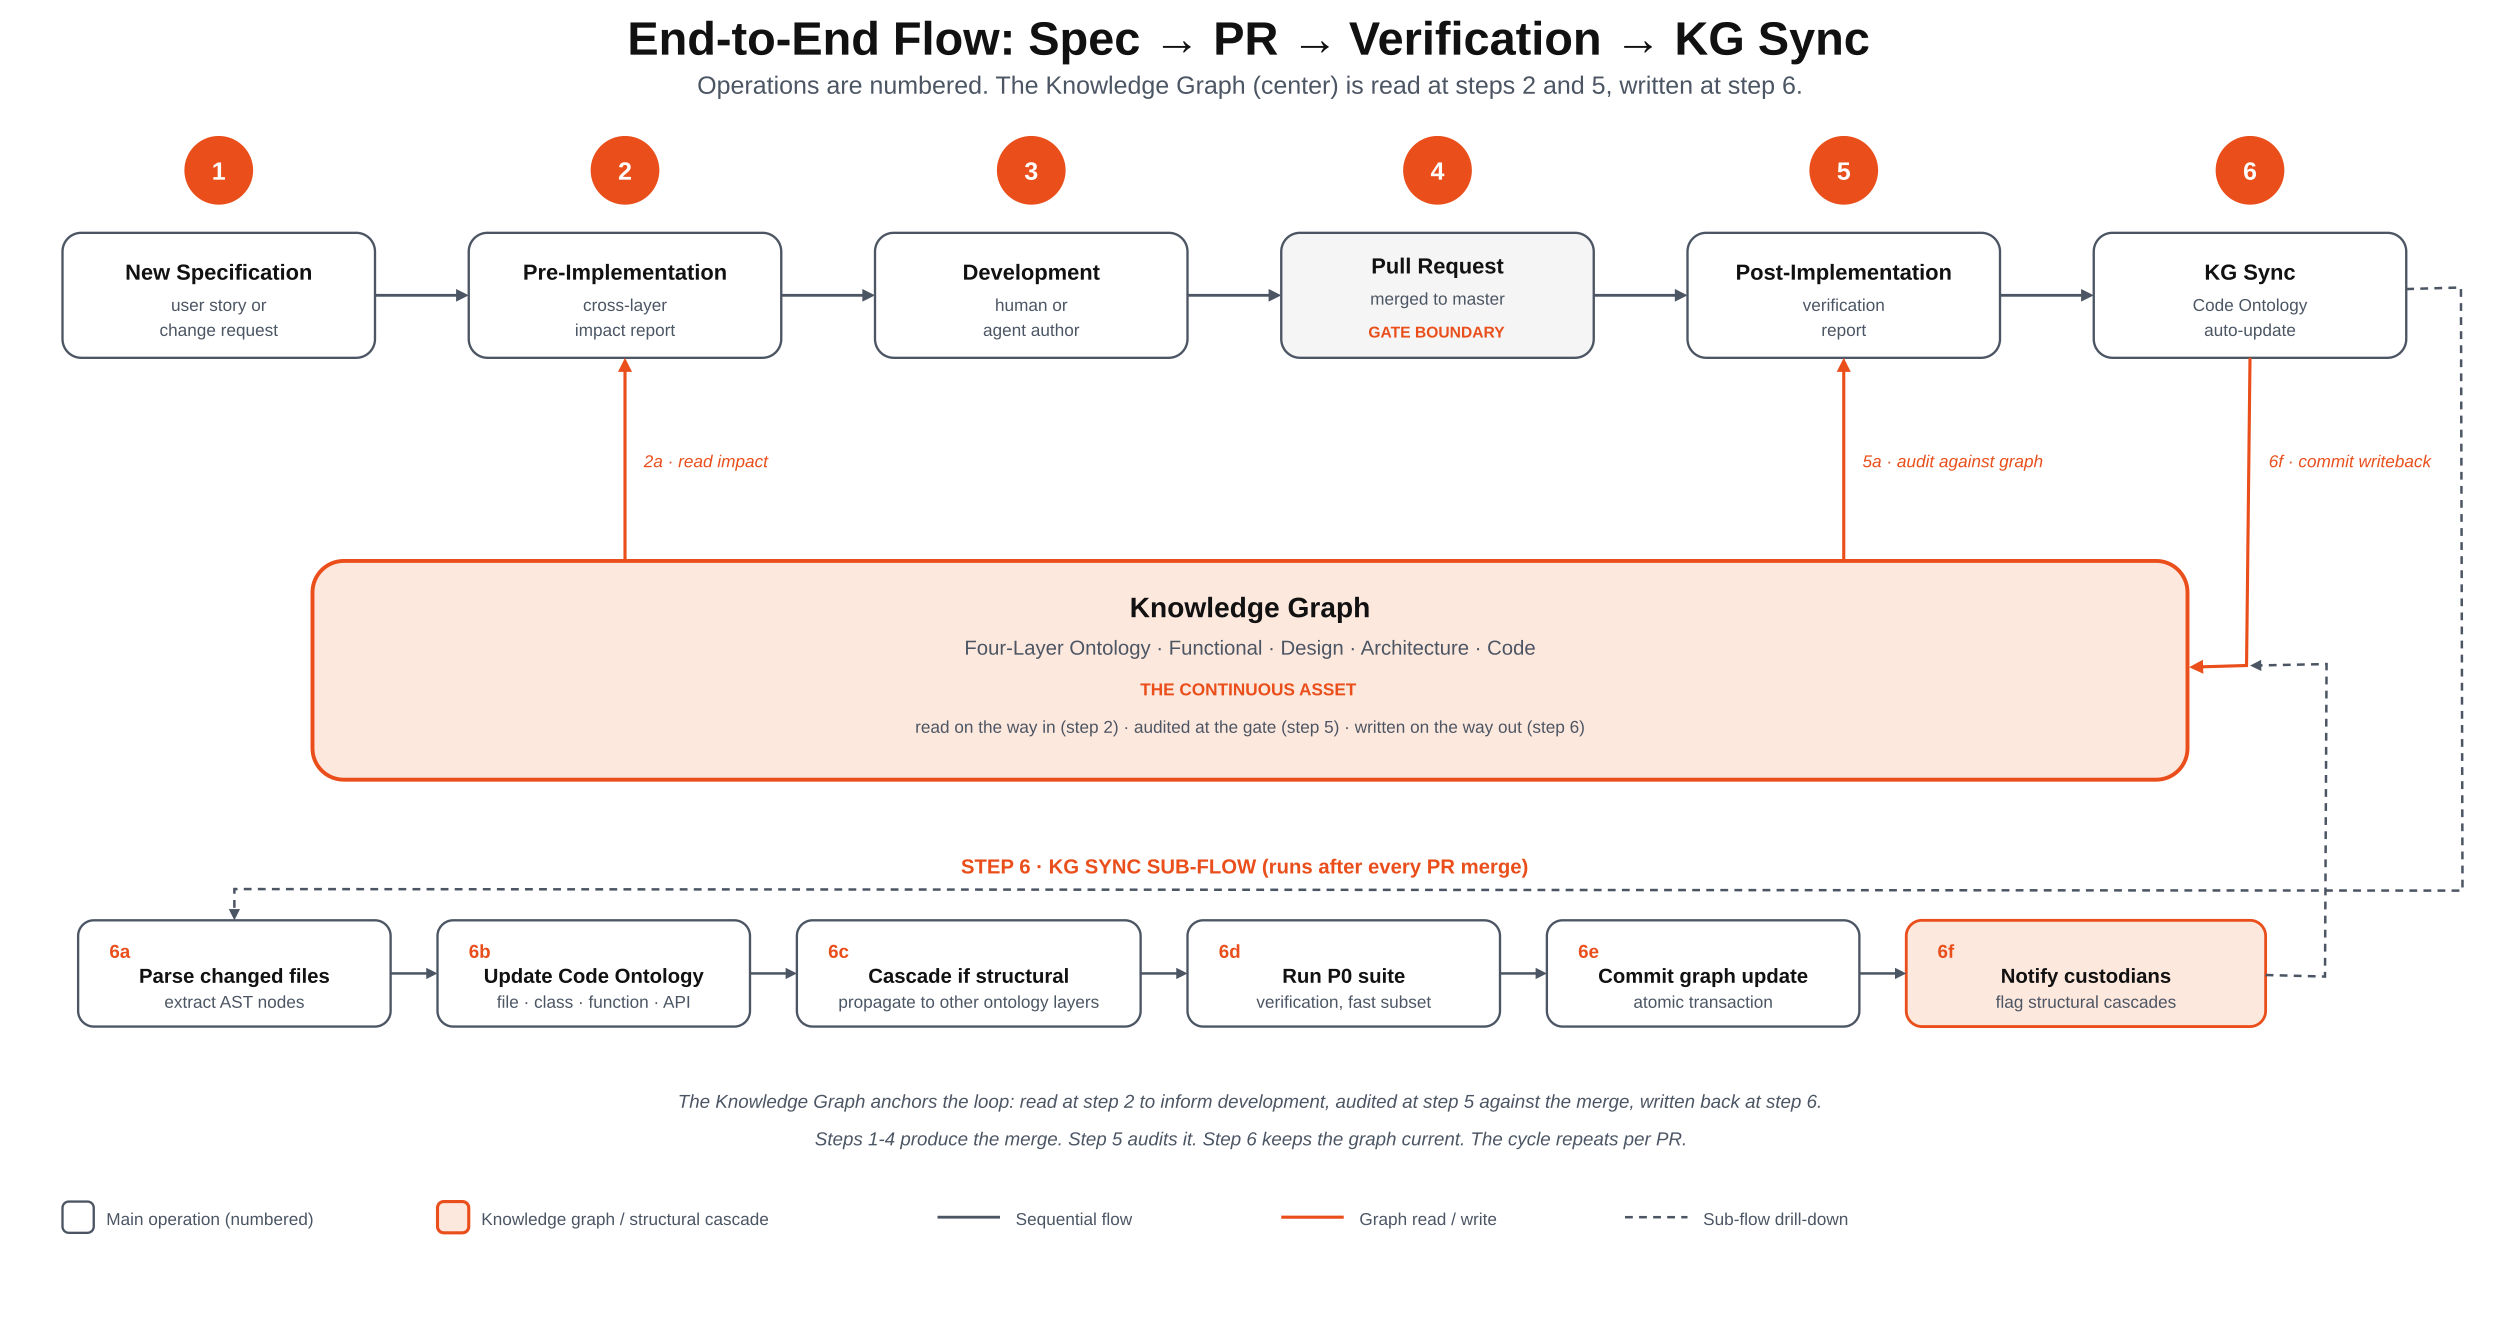
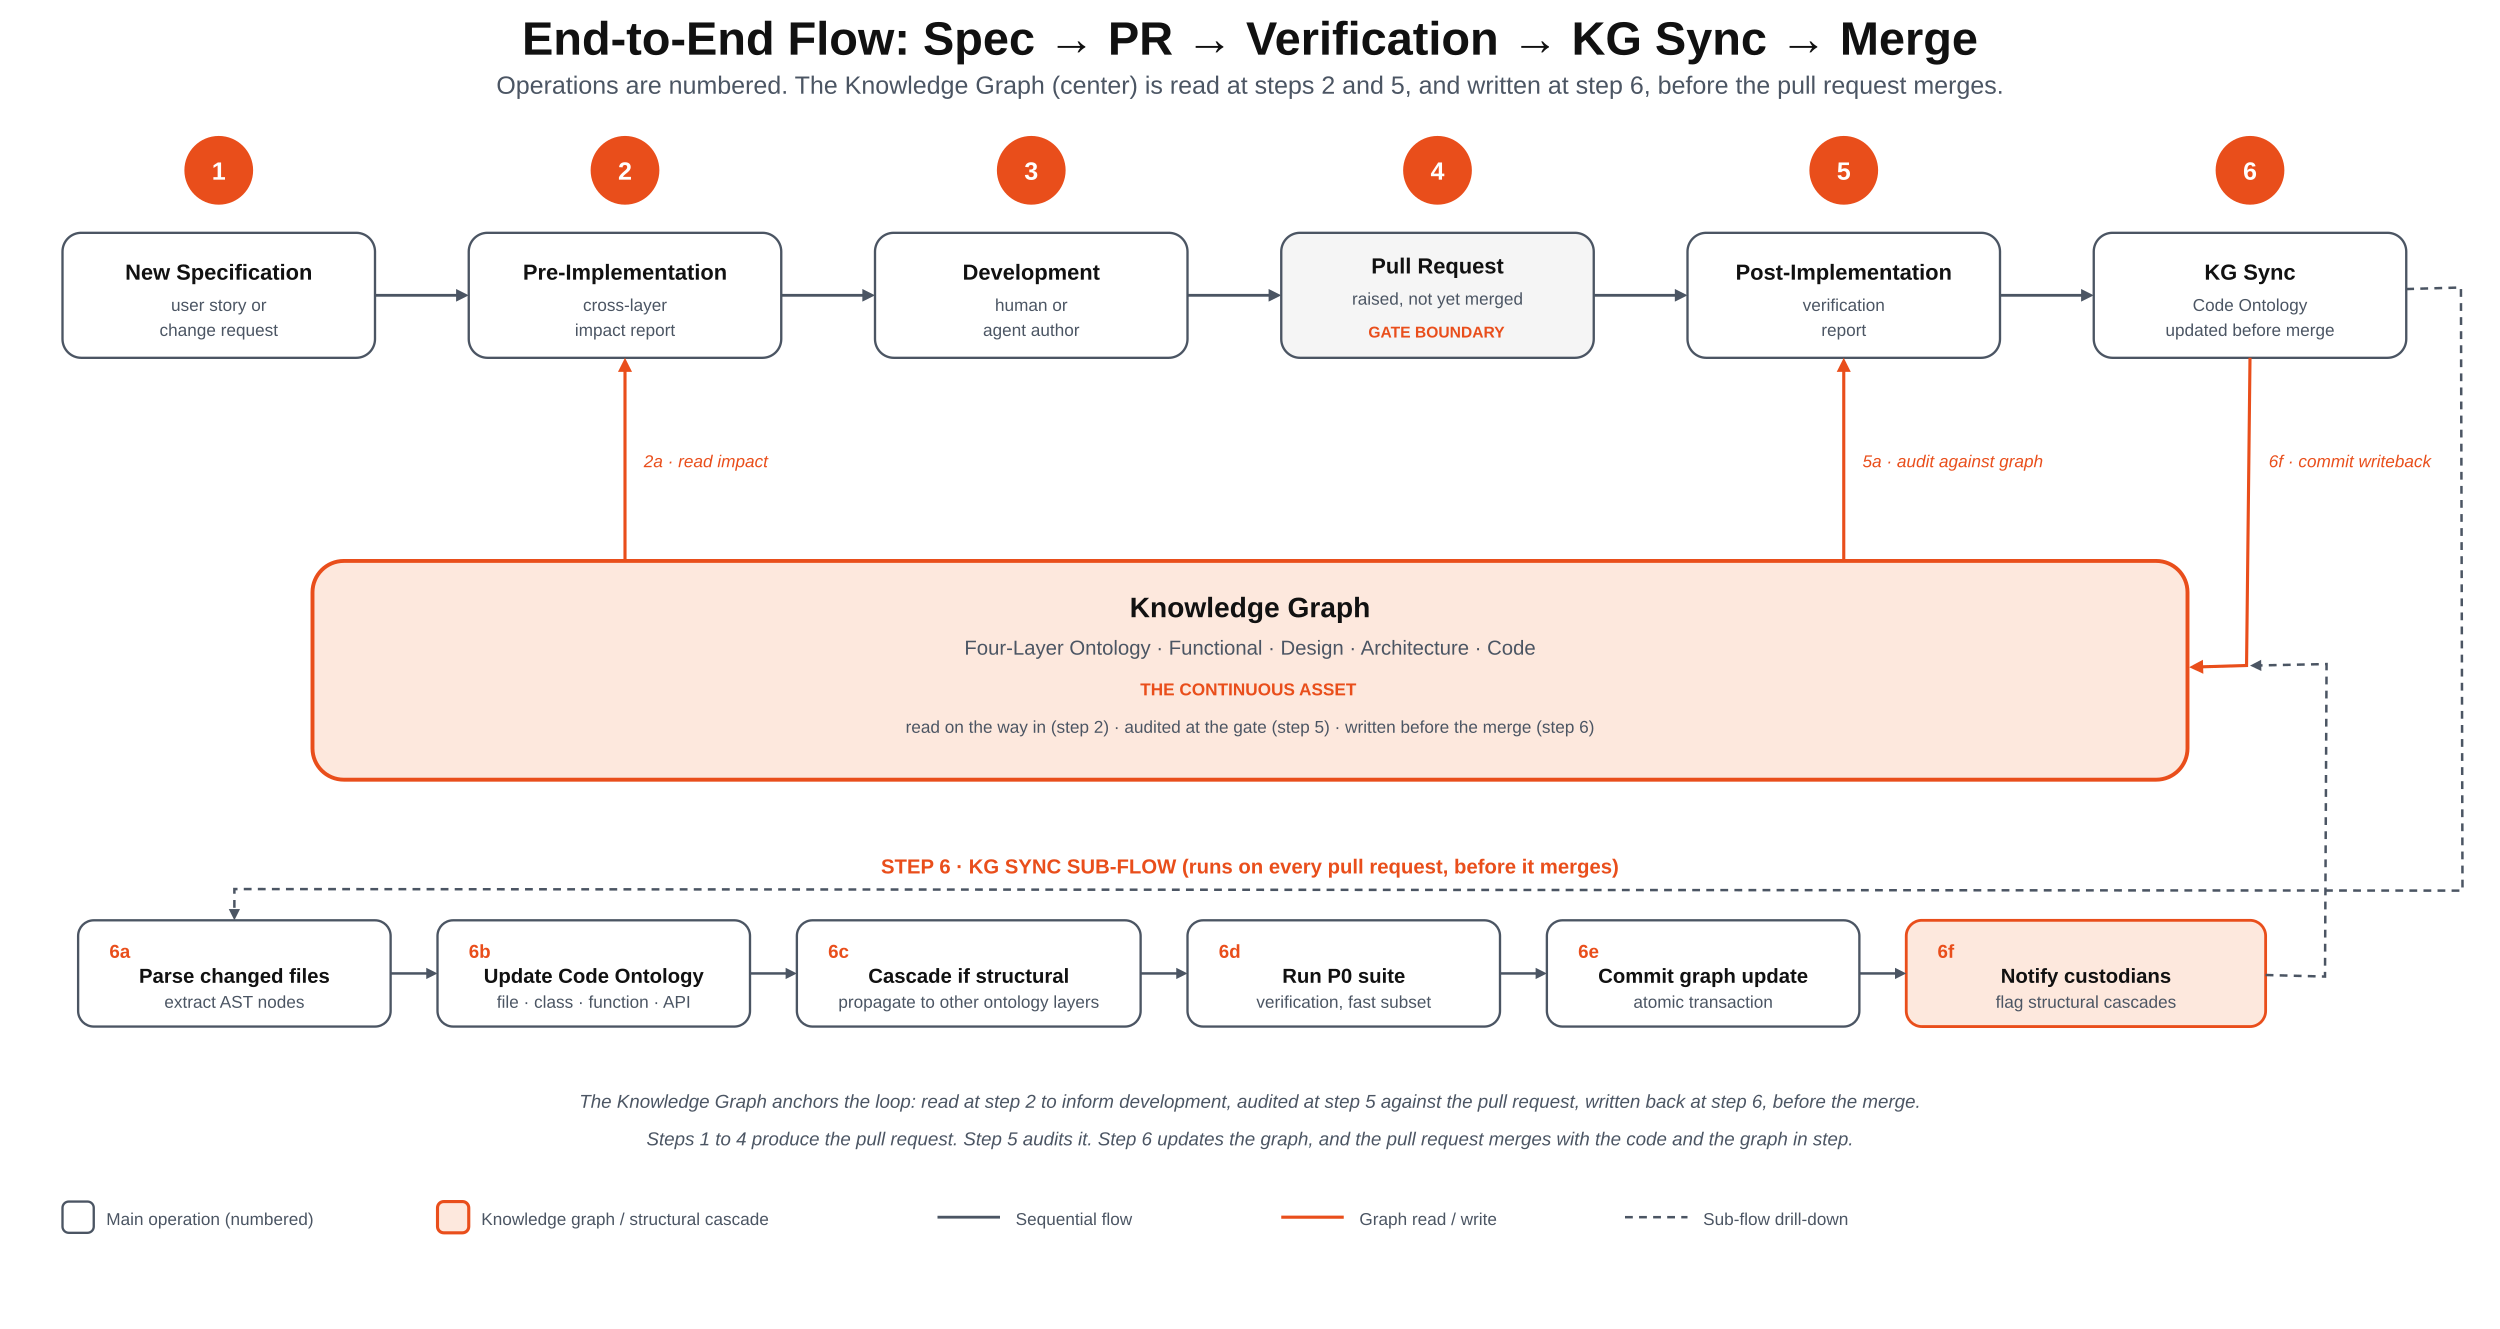
<svg xmlns="http://www.w3.org/2000/svg" width="100%" height="100%" viewBox="0 0 1600 850" version="1.1" xml:space="preserve" style="fill-rule:evenodd;clip-rule:evenodd;" class="se-svg">
  <g transform="matrix(1,0,0,1,629,35)">
    <g transform="matrix(30,0,0,30,235.8252,0)">
        </g>
-     <text x="-227.49px" y="0px" style="font-family:'Arial-BoldMT', 'Arial', sans-serif;font-weight:700;font-size:30px;fill:var(--se-text,#111111);">End-to-End Flow: Spec → PR →</text>
+     <text x="171px" y="0px" style="text-anchor:middle;font-family:'Arial-BoldMT', 'Arial', sans-serif;font-weight:700;font-size:30px;fill:var(--se-text,#111111);">End-to-End Flow: Spec → PR → Veriﬁcation → KG Sync → Merge</text>
  </g>
  <g transform="matrix(1,0,0,1,1030,35)">
    <g transform="matrix(30,0,0,30,-111.665,0)">
        </g>
    <g transform="matrix(30,0,0,30,-101.6748,0)">
        </g>
-     <text x="-166.714px" y="0px" style="font-family:'Arial-BoldMT', 'Arial', sans-serif;font-weight:700;font-size:30px;fill:var(--se-text,#111111);">Veriﬁcation → KG Sync</text>
+     <text x="0px" y="0px" style="text-anchor:middle;font-family:'Arial-BoldMT', 'Arial', sans-serif;font-weight:700;font-size:30px;fill:var(--se-text,#111111);" />
  </g>
  <g transform="matrix(1,0,0,1,800,60)">
-     <text x="-353.828px" y="0px" style="font-family:'ArialMT', 'Arial', sans-serif;font-size:16px;fill:var(--se-text-secondary,#4b5563);">Operations are numbered. The Knowledge Graph (center) is read at steps 2 and 5, written at step 6.</text>
+     <text x="0px" y="0px" style="text-anchor:middle;font-family:'ArialMT', 'Arial', sans-serif;font-size:16px;fill:var(--se-text-secondary,#4b5563);">Operations are numbered. The Knowledge Graph (center) is read at steps 2 and 5, and written at step 6, before the pull request merges.</text>
  </g>
  <g transform="matrix(1,0,0,1,0,-71)">
    <circle cx="140" cy="180" r="22" style="fill:var(--se-accent,#E94E1B);" />
  </g>
  <g transform="matrix(1,0,0,1,140,115)">
    <text x="-4.449px" y="0px" style="font-family:'Arial-BoldMT', 'Arial', sans-serif;font-weight:700;font-size:16px;fill:var(--se-box-fill,#ffffff);">1</text>
  </g>
  <g transform="matrix(1,0,0,1,0,-71)">
    <path d="M240,232L240,288C240,294.623 234.623,300 228,300L52,300C45.377,300 40,294.623 40,288L40,232C40,225.377 45.377,220 52,220L228,220C234.623,220 240,225.377 240,232Z" style="fill:var(--se-box-fill,#ffffff);stroke:var(--se-text-secondary,#4b5563);stroke-width:1.5px;" />
  </g>
  <g transform="matrix(1,0,0,1,140,179)">
    <g transform="matrix(14,0,0,14,10.12402,0)">
        </g>
    <g transform="matrix(14,0,0,14,14.78613,0)">
        </g>
    <text x="-59.903px" y="0px" style="font-family:'Arial-BoldMT', 'Arial', sans-serif;font-weight:700;font-size:14px;fill:var(--se-text,#111111);">New Speciﬁcation</text>
  </g>
  <g transform="matrix(1,0,0,1,140,199)">
    <text x="-30.564px" y="0px" style="font-family:'ArialMT', 'Arial', sans-serif;font-size:11px;fill:var(--se-text-secondary,#4b5563);">user story or</text>
  </g>
  <g transform="matrix(1,0,0,1,140,215)">
    <text x="-37.917px" y="0px" style="font-family:'ArialMT', 'Arial', sans-serif;font-size:11px;fill:var(--se-text-secondary,#4b5563);">change request</text>
  </g>
  <g transform="matrix(1,0,0,1,0,-71)">
    <circle cx="400" cy="180" r="22" style="fill:var(--se-accent,#E94E1B);" />
  </g>
  <g transform="matrix(1,0,0,1,400,115)">
    <text x="-4.449px" y="0px" style="font-family:'Arial-BoldMT', 'Arial', sans-serif;font-weight:700;font-size:16px;fill:var(--se-box-fill,#ffffff);">2</text>
  </g>
  <g transform="matrix(1,0,0,1,0,-71)">
    <path d="M500,232L500,288C500,294.623 494.623,300 488,300L312,300C305.377,300 300,294.623 300,288L300,232C300,225.377 305.377,220 312,220L488,220C494.623,220 500,225.377 500,232Z" style="fill:var(--se-box-fill,#ffffff);stroke:var(--se-text-secondary,#4b5563);stroke-width:1.5px;" />
  </g>
  <g transform="matrix(1,0,0,1,400,179)">
    <text x="-65.345px" y="0px" style="font-family:'Arial-BoldMT', 'Arial', sans-serif;font-weight:700;font-size:14px;fill:var(--se-text,#111111);">Pre-Implementation</text>
  </g>
  <g transform="matrix(1,0,0,1,400,199)">
    <text x="-26.893px" y="0px" style="font-family:'ArialMT', 'Arial', sans-serif;font-size:11px;fill:var(--se-text-secondary,#4b5563);">cross-layer</text>
  </g>
  <g transform="matrix(1,0,0,1,400,215)">
    <text x="-32.095px" y="0px" style="font-family:'ArialMT', 'Arial', sans-serif;font-size:11px;fill:var(--se-text-secondary,#4b5563);">impact report</text>
  </g>
  <g transform="matrix(1,0,0,1,0,-71)">
    <circle cx="660" cy="180" r="22" style="fill:var(--se-accent,#E94E1B);" />
  </g>
  <g transform="matrix(1,0,0,1,660,115)">
    <text x="-4.449px" y="0px" style="font-family:'Arial-BoldMT', 'Arial', sans-serif;font-weight:700;font-size:16px;fill:var(--se-box-fill,#ffffff);">3</text>
  </g>
  <g transform="matrix(1,0,0,1,0,-71)">
    <path d="M760,232L760,288C760,294.623 754.623,300 748,300L572,300C565.377,300 560,294.623 560,288L560,232C560,225.377 565.377,220 572,220L748,220C754.623,220 760,225.377 760,232Z" style="fill:var(--se-box-fill,#ffffff);stroke:var(--se-text-secondary,#4b5563);stroke-width:1.5px;" />
  </g>
  <g transform="matrix(1,0,0,1,660,179)">
    <text x="-43.955px" y="0px" style="font-family:'Arial-BoldMT', 'Arial', sans-serif;font-weight:700;font-size:14px;fill:var(--se-text,#111111);">Development</text>
  </g>
  <g transform="matrix(1,0,0,1,660,199)">
    <text x="-23.235px" y="0px" style="font-family:'ArialMT', 'Arial', sans-serif;font-size:11px;fill:var(--se-text-secondary,#4b5563);">human or</text>
  </g>
  <g transform="matrix(1,0,0,1,660,215)">
    <text x="-30.886px" y="0px" style="font-family:'ArialMT', 'Arial', sans-serif;font-size:11px;fill:var(--se-text-secondary,#4b5563);">agent author</text>
  </g>
  <g transform="matrix(1,0,0,1,0,-71)">
    <circle cx="920" cy="180" r="22" style="fill:var(--se-accent,#E94E1B);" />
  </g>
  <g transform="matrix(1,0,0,1,920,115)">
    <text x="-4.449px" y="0px" style="font-family:'Arial-BoldMT', 'Arial', sans-serif;font-weight:700;font-size:16px;fill:var(--se-box-fill,#ffffff);">4</text>
  </g>
  <g transform="matrix(1,0,0,1,0,-71)">
    <path d="M1020,232L1020,288C1020,294.623 1014.623,300 1008,300L832,300C825.377,300 820,294.623 820,288L820,232C820,225.377 825.377,220 832,220L1008,220C1014.623,220 1020,225.377 1020,232Z" style="fill:var(--se-panel-fill,#f5f5f5);stroke:var(--se-text-secondary,#4b5563);stroke-width:1.5px;" />
  </g>
  <g transform="matrix(1,0,0,1,920,175)">
    <text x="-42.396px" y="0px" style="font-family:'Arial-BoldMT', 'Arial', sans-serif;font-weight:700;font-size:14px;fill:var(--se-text,#111111);">Pull Request</text>
  </g>
  <g transform="matrix(1,0,0,1,920,195)">
-     <text x="-43.1px" y="0px" style="font-family:'ArialMT', 'Arial', sans-serif;font-size:11px;fill:var(--se-text-secondary,#4b5563);">merged to master</text>
+     <text x="0px" y="0px" style="text-anchor:middle;font-family:'ArialMT', 'Arial', sans-serif;font-size:11px;fill:var(--se-text-secondary,#4b5563);">raised, not yet merged</text>
  </g>
  <g transform="matrix(1,0,0,1,919.95,216)">
    <text x="-44.211px" y="0px" style="font-family:'Arial-BoldMT', 'Arial', sans-serif;font-weight:700;font-size:10px;fill:var(--se-accent,#E94E1B);">GATE BOUNDARY</text>
  </g>
  <g transform="matrix(1,0,0,1,0,-71)">
    <circle cx="1180" cy="180" r="22" style="fill:var(--se-accent,#E94E1B);" />
  </g>
  <g transform="matrix(1,0,0,1,1180,115)">
    <text x="-4.449px" y="0px" style="font-family:'Arial-BoldMT', 'Arial', sans-serif;font-weight:700;font-size:16px;fill:var(--se-box-fill,#ffffff);">5</text>
  </g>
  <g transform="matrix(1,0,0,1,0,-71)">
    <path d="M1280,232L1280,288C1280,294.623 1274.623,300 1268,300L1092,300C1085.377,300 1080,294.623 1080,288L1080,232C1080,225.377 1085.377,220 1092,220L1268,220C1274.623,220 1280,225.377 1280,232Z" style="fill:var(--se-box-fill,#ffffff);stroke:var(--se-text-secondary,#4b5563);stroke-width:1.5px;" />
  </g>
  <g transform="matrix(1,0,0,1,1180,179)">
    <text x="-69.228px" y="0px" style="font-family:'Arial-BoldMT', 'Arial', sans-serif;font-weight:700;font-size:14px;fill:var(--se-text,#111111);">Post-Implementation</text>
  </g>
  <g transform="matrix(1,0,0,1,1180,199)">
    <g transform="matrix(11,0,0,11,-8.564209,0)">
        </g>
    <g transform="matrix(11,0,0,11,-5.508057,0)">
        </g>
    <text x="-26.289px" y="0px" style="font-family:'ArialMT', 'Arial', sans-serif;font-size:11px;fill:var(--se-text-secondary,#4b5563);">veriﬁcation</text>
  </g>
  <g transform="matrix(1,0,0,1,1180,215)">
    <text x="-14.368px" y="0px" style="font-family:'ArialMT', 'Arial', sans-serif;font-size:11px;fill:var(--se-text-secondary,#4b5563);">report</text>
  </g>
  <g transform="matrix(1,0,0,1,0,-71)">
    <circle cx="1440" cy="180" r="22" style="fill:var(--se-accent,#E94E1B);" />
  </g>
  <g transform="matrix(1,0,0,1,1440,115)">
    <text x="-4.449px" y="0px" style="font-family:'Arial-BoldMT', 'Arial', sans-serif;font-weight:700;font-size:16px;fill:var(--se-box-fill,#ffffff);">6</text>
  </g>
  <g transform="matrix(1,0,0,1,0,-71)">
    <path d="M1540,232L1540,288C1540,294.623 1534.623,300 1528,300L1352,300C1345.377,300 1340,294.623 1340,288L1340,232C1340,225.377 1345.377,220 1352,220L1528,220C1534.623,220 1540,225.377 1540,232Z" style="fill:var(--se-box-fill,#ffffff);stroke:var(--se-text-secondary,#4b5563);stroke-width:1.5px;" />
  </g>
  <g transform="matrix(1,0,0,1,1440,179)">
    <text x="-29.176px" y="0px" style="font-family:'Arial-BoldMT', 'Arial', sans-serif;font-weight:700;font-size:14px;fill:var(--se-text,#111111);">KG Sync</text>
  </g>
  <g transform="matrix(1,0,0,1,1440,199)">
    <text x="-36.69px" y="0px" style="font-family:'ArialMT', 'Arial', sans-serif;font-size:11px;fill:var(--se-text-secondary,#4b5563);">Code Ontology</text>
  </g>
  <g transform="matrix(1,0,0,1,1440,215)">
-     <text x="-29.358px" y="0px" style="font-family:'ArialMT', 'Arial', sans-serif;font-size:11px;fill:var(--se-text-secondary,#4b5563);">auto-update</text>
+     <text x="0px" y="0px" style="text-anchor:middle;font-family:'ArialMT', 'Arial', sans-serif;font-size:11px;fill:var(--se-text-secondary,#4b5563);">updated before merge</text>
  </g>
  <g transform="matrix(1,0,0,1,0,-71)">
    <g transform="matrix(1,-0,-0,1,-0,71)">
      <path d="M291.9,184.95L300,189L291.9,193.05L291.9,184.95Z" style="fill:var(--se-text-secondary,#4b5563);fill-rule:nonzero;" />
      <path d="M240,189L293.52,189" style="fill:none;fill-rule:nonzero;stroke:var(--se-text-secondary,#4b5563);stroke-width:1.8px;" />
    </g>
  </g>
  <g transform="matrix(1,0,0,1,0,-71)">
    <g transform="matrix(1,-0,-0,1,-0,71)">
      <path d="M551.9,184.95L560,189L551.9,193.05L551.9,184.95Z" style="fill:var(--se-text-secondary,#4b5563);fill-rule:nonzero;" />
      <path d="M500,189L553.52,189" style="fill:none;fill-rule:nonzero;stroke:var(--se-text-secondary,#4b5563);stroke-width:1.8px;" />
    </g>
  </g>
  <g transform="matrix(1,0,0,1,0,-71)">
    <g transform="matrix(1,-0,-0,1,-0,71)">
      <path d="M811.9,184.95L820,189L811.9,193.05L811.9,184.95Z" style="fill:var(--se-text-secondary,#4b5563);fill-rule:nonzero;" />
      <path d="M760,189L813.52,189" style="fill:none;fill-rule:nonzero;stroke:var(--se-text-secondary,#4b5563);stroke-width:1.8px;" />
    </g>
  </g>
  <g transform="matrix(1,0,0,1,0,-71)">
    <g transform="matrix(1,-0,-0,1,-0,71)">
      <path d="M1071.9,184.95L1080,189L1071.9,193.05L1071.9,184.95Z" style="fill:var(--se-text-secondary,#4b5563);fill-rule:nonzero;" />
      <path d="M1020,189L1073.52,189" style="fill:none;fill-rule:nonzero;stroke:var(--se-text-secondary,#4b5563);stroke-width:1.8px;" />
    </g>
  </g>
  <g transform="matrix(1,0,0,1,0,-71)">
    <g transform="matrix(1,-0,-0,1,-0,71)">
      <path d="M1331.9,184.95L1340,189L1331.9,193.05L1331.9,184.95Z" style="fill:var(--se-text-secondary,#4b5563);fill-rule:nonzero;" />
      <path d="M1280,189L1333.52,189" style="fill:none;fill-rule:nonzero;stroke:var(--se-text-secondary,#4b5563);stroke-width:1.8px;" />
    </g>
  </g>
  <g transform="matrix(1,0,0,1,0,-71)">
    <path d="M1400,450L1400,550C1400,561.038 1391.038,570 1380,570L220,570C208.962,570 200,561.038 200,550L200,450C200,438.962 208.962,430 220,430L1380,430C1391.038,430 1400,438.962 1400,450Z" style="fill:var(--se-accent-fill,#FDE8DD);stroke:var(--se-accent,#E94E1B);stroke-width:2.5px;" />
  </g>
  <g transform="matrix(1,0,0,1,800,395)">
    <text x="-77.005px" y="0px" style="font-family:'Arial-BoldMT', 'Arial', sans-serif;font-weight:700;font-size:18px;fill:var(--se-text,#111111);">Knowledge Graph</text>
  </g>
  <g transform="matrix(1,0,0,1,800,419)">
    <text x="-182.8px" y="0px" style="font-family:'ArialMT', 'Arial', sans-serif;font-size:13px;fill:var(--se-text-secondary,#4b5563);">Four-Layer Ontology · Functional · Design · Architecture · Code</text>
  </g>
  <g transform="matrix(1,0,0,1,799.945,445)">
    <text x="-70.206px" y="0px" style="font-family:'Arial-BoldMT', 'Arial', sans-serif;font-weight:700;font-size:11px;fill:var(--se-accent,#E94E1B);">THE CONTINUOUS ASSET</text>
  </g>
  <g transform="matrix(1,0,0,1,800,469)">
-     <text x="-214.309px" y="0px" style="font-family:'ArialMT', 'Arial', sans-serif;font-size:11px;fill:var(--se-text-secondary,#4b5563);">read on the way in (step 2) · audited at the gate (step 5) · written on the way out (step 6)</text>
+     <text x="0px" y="0px" style="text-anchor:middle;font-family:'ArialMT', 'Arial', sans-serif;font-size:11px;fill:var(--se-text-secondary,#4b5563);">read on the way in (step 2) · audited at the gate (step 5) · written before the merge (step 6)</text>
  </g>
  <g transform="matrix(1,0,0,1,0,-71)">
    <g transform="matrix(1,-0,-0,1,-0,71)">
      <path d="M395.5,238L400,229L404.5,238L395.5,238Z" style="fill:var(--se-accent,#E94E1B);fill-rule:nonzero;" />
      <path d="M400,359L400,236.2" style="fill:none;fill-rule:nonzero;stroke:var(--se-accent,#E94E1B);stroke-width:2px;" />
    </g>
  </g>
  <g transform="matrix(1,0,0,1,412,299)">
    <text x="0px" y="0px" style="font-family:'Arial-ItalicMT', 'Arial', sans-serif;font-style:italic;font-size:11px;fill:var(--se-accent,#E94E1B);">2a · read impact</text>
  </g>
  <g transform="matrix(1,0,0,1,0,-71)">
    <g transform="matrix(1,-0,-0,1,-0,71)">
      <path d="M1175.5,238L1180,229L1184.5,238L1175.5,238Z" style="fill:var(--se-accent,#E94E1B);fill-rule:nonzero;" />
      <path d="M1180,359L1180,236.2" style="fill:none;fill-rule:nonzero;stroke:var(--se-accent,#E94E1B);stroke-width:2px;" />
    </g>
  </g>
  <g transform="matrix(1,0,0,1,1192,299)">
    <text x="0px" y="0px" style="font-family:'Arial-ItalicMT', 'Arial', sans-serif;font-style:italic;font-size:11px;fill:var(--se-accent,#E94E1B);">5a · audit against graph</text>
  </g>
  <g transform="matrix(1,0,0,1,0,-71)">
    <g transform="matrix(1,-0,-0,1,-0,71)">
      <path d="M1410.131,431.229L1401,427L1409.861,422.233L1410.131,431.229Z" style="fill:var(--se-accent,#E94E1B);fill-rule:nonzero;" />
      <path d="M1440,229L1437.793,425.899C1437.793,425.899 1418.907,426.464 1408.197,426.785" style="fill:none;fill-rule:nonzero;stroke:var(--se-accent,#E94E1B);stroke-width:2px;" />
    </g>
  </g>
  <g transform="matrix(1,0,0,1,1452,299)">
    <text x="0px" y="0px" style="font-family:'Arial-ItalicMT', 'Arial', sans-serif;font-style:italic;font-size:11px;fill:var(--se-accent,#E94E1B);">6f · commit writeback</text>
  </g>
  <g transform="matrix(1,0,0,1,799.935,559)">
-     <text x="-184.939px" y="0px" style="font-family:'Arial-BoldMT', 'Arial', sans-serif;font-weight:700;font-size:13px;fill:var(--se-accent,#E94E1B);">STEP 6 · KG SYNC SUB-FLOW (runs after every PR merge)</text>
+     <text x="0px" y="0px" style="text-anchor:middle;font-family:'Arial-BoldMT', 'Arial', sans-serif;font-weight:700;font-size:13px;fill:var(--se-accent,#E94E1B);">STEP 6 · KG SYNC SUB-FLOW (runs on every pull request, before it merges)</text>
  </g>
  <g transform="matrix(1,0,0,1,0,-71)">
    <path d="M250,670L250,718C250,723.519 245.519,728 240,728L60,728C54.481,728 50,723.519 50,718L50,670C50,664.481 54.481,660 60,660L240,660C245.519,660 250,664.481 250,670Z" style="fill:var(--se-box-fill,#ffffff);stroke:var(--se-text-secondary,#4b5563);stroke-width:1.5px;" />
  </g>
  <g transform="matrix(1,0,0,1,70,613)">
    <text x="0px" y="0px" style="font-family:'Arial-BoldMT', 'Arial', sans-serif;font-weight:700;font-size:12px;fill:var(--se-accent,#E94E1B);">6a</text>
  </g>
  <g transform="matrix(1,0,0,1,150,629)">
    <g transform="matrix(13,0,0,13,35.04224,0)">
        </g>
    <g transform="matrix(13,0,0,13,39.37134,0)">
        </g>
    <text x="-61.055px" y="0px" style="font-family:'Arial-BoldMT', 'Arial', sans-serif;font-weight:700;font-size:13px;fill:var(--se-text,#111111);">Parse changed ﬁles</text>
  </g>
  <g transform="matrix(1,0,0,1,150,645)">
    <text x="-44.841px" y="0px" style="font-family:'ArialMT', 'Arial', sans-serif;font-size:11px;fill:var(--se-text-secondary,#4b5563);">extract AST nodes</text>
  </g>
  <g transform="matrix(1,0,0,1,0,-71)">
    <path d="M480,670L480,718C480,723.519 475.519,728 470,728L290,728C284.481,728 280,723.519 280,718L280,670C280,664.481 284.481,660 290,660L470,660C475.519,660 480,664.481 480,670Z" style="fill:var(--se-box-fill,#ffffff);stroke:var(--se-text-secondary,#4b5563);stroke-width:1.5px;" />
  </g>
  <g transform="matrix(1,0,0,1,300,613)">
    <text x="0px" y="0px" style="font-family:'Arial-BoldMT', 'Arial', sans-serif;font-weight:700;font-size:12px;fill:var(--se-accent,#E94E1B);">6b</text>
  </g>
  <g transform="matrix(1,0,0,1,380,629)">
    <text x="-70.415px" y="0px" style="font-family:'Arial-BoldMT', 'Arial', sans-serif;font-weight:700;font-size:13px;fill:var(--se-text,#111111);">Update Code Ontology</text>
  </g>
  <g transform="matrix(1,0,0,1,380,645)">
    <g transform="matrix(11,0,0,11,-62.04956,0)">
        </g>
    <g transform="matrix(11,0,0,11,-58.99341,0)">
        </g>
    <text x="-62.05px" y="0px" style="font-family:'ArialMT', 'Arial', sans-serif;font-size:11px;fill:var(--se-text-secondary,#4b5563);">ﬁle · class · function · API</text>
  </g>
  <g transform="matrix(1,0,0,1,0,-71)">
    <path d="M730,670L730,718C730,723.519 725.519,728 720,728L520,728C514.481,728 510,723.519 510,718L510,670C510,664.481 514.481,660 520,660L720,660C725.519,660 730,664.481 730,670Z" style="fill:var(--se-box-fill,#ffffff);stroke:var(--se-text-secondary,#4b5563);stroke-width:1.5px;" />
  </g>
  <g transform="matrix(1,0,0,1,530,613)">
    <text x="0px" y="0px" style="font-family:'Arial-BoldMT', 'Arial', sans-serif;font-weight:700;font-size:12px;fill:var(--se-accent,#E94E1B);">6c</text>
  </g>
  <g transform="matrix(1,0,0,1,620,629)">
    <text x="-64.302px" y="0px" style="font-family:'Arial-BoldMT', 'Arial', sans-serif;font-weight:700;font-size:13px;fill:var(--se-text,#111111);">Cascade if structural</text>
  </g>
  <g transform="matrix(1,0,0,1,620,645)">
    <text x="-83.472px" y="0px" style="font-family:'ArialMT', 'Arial', sans-serif;font-size:11px;fill:var(--se-text-secondary,#4b5563);">propagate to other ontology layers</text>
  </g>
  <g transform="matrix(1,0,0,1,0,-71)">
    <path d="M960,670L960,718C960,723.519 955.519,728 950,728L770,728C764.481,728 760,723.519 760,718L760,670C760,664.481 764.481,660 770,660L950,660C955.519,660 960,664.481 960,670Z" style="fill:var(--se-box-fill,#ffffff);stroke:var(--se-text-secondary,#4b5563);stroke-width:1.5px;" />
  </g>
  <g transform="matrix(1,0,0,1,780,613)">
    <text x="0px" y="0px" style="font-family:'Arial-BoldMT', 'Arial', sans-serif;font-weight:700;font-size:12px;fill:var(--se-accent,#E94E1B);">6d</text>
  </g>
  <g transform="matrix(1,0,0,1,860,629)">
    <text x="-39.368px" y="0px" style="font-family:'Arial-BoldMT', 'Arial', sans-serif;font-weight:700;font-size:13px;fill:var(--se-text,#111111);">Run P0 suite</text>
  </g>
  <g transform="matrix(1,0,0,1,860,645)">
    <g transform="matrix(11,0,0,11,-38.21802,0)">
        </g>
    <g transform="matrix(11,0,0,11,-35.16186,0)">
        </g>
    <text x="-55.943px" y="0px" style="font-family:'ArialMT', 'Arial', sans-serif;font-size:11px;fill:var(--se-text-secondary,#4b5563);">veriﬁcation, fast subset</text>
  </g>
  <g transform="matrix(1,0,0,1,0,-71)">
    <path d="M1190,670L1190,718C1190,723.519 1185.519,728 1180,728L1000,728C994.481,728 990,723.519 990,718L990,670C990,664.481 994.481,660 1000,660L1180,660C1185.519,660 1190,664.481 1190,670Z" style="fill:var(--se-box-fill,#ffffff);stroke:var(--se-text-secondary,#4b5563);stroke-width:1.5px;" />
  </g>
  <g transform="matrix(1,0,0,1,1010,613)">
    <text x="0px" y="0px" style="font-family:'Arial-BoldMT', 'Arial', sans-serif;font-weight:700;font-size:12px;fill:var(--se-accent,#E94E1B);">6e</text>
  </g>
  <g transform="matrix(1,0,0,1,1090,629)">
    <text x="-67.168px" y="0px" style="font-family:'Arial-BoldMT', 'Arial', sans-serif;font-weight:700;font-size:13px;fill:var(--se-text,#111111);">Commit graph update</text>
  </g>
  <g transform="matrix(1,0,0,1,1090,645)">
    <text x="-44.631px" y="0px" style="font-family:'ArialMT', 'Arial', sans-serif;font-size:11px;fill:var(--se-text-secondary,#4b5563);">atomic transaction</text>
  </g>
  <g transform="matrix(1,0,0,1,0,-71)">
    <path d="M1450,670L1450,718C1450,723.519 1445.519,728 1440,728L1230,728C1224.481,728 1220,723.519 1220,718L1220,670C1220,664.481 1224.481,660 1230,660L1440,660C1445.519,660 1450,664.481 1450,670Z" style="fill:var(--se-accent-fill,#FDE8DD);stroke:var(--se-accent,#E94E1B);stroke-width:1.8px;" />
  </g>
  <g transform="matrix(1,0,0,1,1240,613)">
    <text x="0px" y="0px" style="font-family:'Arial-BoldMT', 'Arial', sans-serif;font-weight:700;font-size:12px;fill:var(--se-accent,#E94E1B);">6f</text>
  </g>
  <g transform="matrix(1,0,0,1,1335,629)">
    <text x="-54.533px" y="0px" style="font-family:'Arial-BoldMT', 'Arial', sans-serif;font-weight:700;font-size:13px;fill:var(--se-text,#111111);">Notify custodians</text>
  </g>
  <g transform="matrix(1,0,0,1,1335,645)">
    <g transform="matrix(11,0,0,11,-57.77685,0)">
        </g>
    <g transform="matrix(11,0,0,11,-54.7207,0)">
        </g>
    <text x="-57.777px" y="0px" style="font-family:'ArialMT', 'Arial', sans-serif;font-size:11px;fill:var(--se-text-secondary,#4b5563);">ﬂag structural cascades</text>
  </g>
  <g transform="matrix(1,0,0,1,0,-71)">
    <g transform="matrix(1,-0,-0,1,-0,71)">
      <path d="M272.8,619.4L280,623L272.8,626.6L272.8,619.4Z" style="fill:var(--se-text-secondary,#4b5563);fill-rule:nonzero;" />
      <path d="M250,623L274.24,623" style="fill:none;fill-rule:nonzero;stroke:var(--se-text-secondary,#4b5563);stroke-width:1.6px;" />
    </g>
  </g>
  <g transform="matrix(1,0,0,1,0,-71)">
    <g transform="matrix(1,-0,-0,1,-0,71)">
      <path d="M502.8,619.4L510,623L502.8,626.6L502.8,619.4Z" style="fill:var(--se-text-secondary,#4b5563);fill-rule:nonzero;" />
      <path d="M480,623L504.24,623" style="fill:none;fill-rule:nonzero;stroke:var(--se-text-secondary,#4b5563);stroke-width:1.6px;" />
    </g>
  </g>
  <g transform="matrix(1,0,0,1,0,-71)">
    <g transform="matrix(1,-0,-0,1,-0,71)">
      <path d="M752.8,619.4L760,623L752.8,626.6L752.8,619.4Z" style="fill:var(--se-text-secondary,#4b5563);fill-rule:nonzero;" />
      <path d="M730,623L754.24,623" style="fill:none;fill-rule:nonzero;stroke:var(--se-text-secondary,#4b5563);stroke-width:1.6px;" />
    </g>
  </g>
  <g transform="matrix(1,0,0,1,0,-71)">
    <g transform="matrix(1,-0,-0,1,-0,71)">
      <path d="M982.8,619.4L990,623L982.8,626.6L982.8,619.4Z" style="fill:var(--se-text-secondary,#4b5563);fill-rule:nonzero;" />
      <path d="M960,623L984.24,623" style="fill:none;fill-rule:nonzero;stroke:var(--se-text-secondary,#4b5563);stroke-width:1.6px;" />
    </g>
  </g>
  <g transform="matrix(1,0,0,1,0,-71)">
    <g transform="matrix(1,-0,-0,1,-0,71)">
      <path d="M1212.8,619.4L1220,623L1212.8,626.6L1212.8,619.4Z" style="fill:var(--se-text-secondary,#4b5563);fill-rule:nonzero;" />
      <path d="M1190,623L1214.24,623" style="fill:none;fill-rule:nonzero;stroke:var(--se-text-secondary,#4b5563);stroke-width:1.6px;" />
    </g>
  </g>
  <g transform="matrix(1,0,0,1,0,-71)">
    <g transform="matrix(1,-0,-0,1,-0,71)">
      <path d="M153.6,581.8L150,589L146.4,581.8L153.6,581.8Z" style="fill:var(--se-text-secondary,#4b5563);fill-rule:nonzero;" />
      <path d="M1540,185L1575,184L1576,570L150,569L150,583.24" style="fill:none;fill-rule:nonzero;stroke:var(--se-text-secondary,#4b5563);stroke-width:1.6px;stroke-dasharray:5,4;" />
    </g>
  </g>
  <g transform="matrix(1,0,0,1,0,-71)">
    <g transform="matrix(1,-0,-0,1,-0,71)">
      <path d="M1447.272,429.452L1440,426L1447.125,422.254L1447.272,429.452Z" style="fill:var(--se-text-secondary,#4b5563);fill-rule:nonzero;" />
      <path d="M1450,624L1488,625L1489,425C1489,425 1458.708,425.618 1445.759,425.882" style="fill:none;fill-rule:nonzero;stroke:var(--se-text-secondary,#4b5563);stroke-width:1.6px;stroke-dasharray:5,4;" />
    </g>
  </g>
  <g transform="matrix(1,0,0,1,800,709)">
-     <text x="-366.22px" y="0px" style="font-family:'Arial-ItalicMT', 'Arial', sans-serif;font-style:italic;font-size:12px;fill:var(--se-text-secondary,#4b5563);">The Knowledge Graph anchors the loop: read at step 2 to inform development, audited at step 5 against the merge, written back at step 6.</text>
+     <text x="0px" y="0px" style="text-anchor:middle;font-family:'Arial-ItalicMT', 'Arial', sans-serif;font-style:italic;font-size:12px;fill:var(--se-text-secondary,#4b5563);">The Knowledge Graph anchors the loop: read at step 2 to inform development, audited at step 5 against the pull request, written back at step 6, before the merge.</text>
  </g>
  <g transform="matrix(1,0,0,1,800,733)">
-     <text x="-278.496px" y="0px" style="font-family:'Arial-ItalicMT', 'Arial', sans-serif;font-style:italic;font-size:12px;fill:var(--se-text-secondary,#4b5563);">Steps 1-4 produce the merge. Step 5 audits it. Step 6 keeps the graph current. The cycle repeats per PR.</text>
+     <text x="0px" y="0px" style="text-anchor:middle;font-family:'Arial-ItalicMT', 'Arial', sans-serif;font-style:italic;font-size:12px;fill:var(--se-text-secondary,#4b5563);">Steps 1 to 4 produce the pull request. Step 5 audits it. Step 6 updates the graph, and the pull request merges with the code and the graph in step.</text>
  </g>
  <g transform="matrix(1,0,0,1,0,-71)">
    <path d="M60,844L60,856C60,858.208 58.208,860 56,860L44,860C41.792,860 40,858.208 40,856L40,844C40,841.792 41.792,840 44,840L56,840C58.208,840 60,841.792 60,844Z" style="fill:var(--se-box-fill,#ffffff);stroke:var(--se-text-secondary,#4b5563);stroke-width:1.5px;" />
  </g>
  <g transform="matrix(1,0,0,1,68,784)">
    <text x="0px" y="0px" style="font-family:'ArialMT', 'Arial', sans-serif;font-size:11px;fill:var(--se-text-secondary,#4b5563);">Main operation (numbered)</text>
  </g>
  <g transform="matrix(1,0,0,1,0,-71)">
    <path d="M300,844L300,856C300,858.208 298.208,860 296,860L284,860C281.792,860 280,858.208 280,856L280,844C280,841.792 281.792,840 284,840L296,840C298.208,840 300,841.792 300,844Z" style="fill:var(--se-accent-fill,#FDE8DD);stroke:var(--se-accent,#E94E1B);stroke-width:2px;" />
  </g>
  <g transform="matrix(1,0,0,1,308,784)">
    <text x="0px" y="0px" style="font-family:'ArialMT', 'Arial', sans-serif;font-size:11px;fill:var(--se-text-secondary,#4b5563);">Knowledge graph / structural cascade</text>
  </g>
  <g transform="matrix(1,0,0,1,0,-71)">
    <path d="M600,850L640,850" style="fill:none;fill-rule:nonzero;stroke:var(--se-text-secondary,#4b5563);stroke-width:1.8px;" />
  </g>
  <g transform="matrix(1,0,0,1,650,784)">
    <g transform="matrix(11,0,0,11,55.04297,0)">
        </g>
    <g transform="matrix(11,0,0,11,58.09912,0)">
        </g>
    <text x="0px" y="0px" style="font-family:'ArialMT', 'Arial', sans-serif;font-size:11px;fill:var(--se-text-secondary,#4b5563);">Sequential ﬂow</text>
  </g>
  <g transform="matrix(1,0,0,1,0,-71)">
    <path d="M820,850L860,850" style="fill:none;fill-rule:nonzero;stroke:var(--se-accent,#E94E1B);stroke-width:2px;" />
  </g>
  <g transform="matrix(1,0,0,1,870,784)">
    <text x="0px" y="0px" style="font-family:'ArialMT', 'Arial', sans-serif;font-size:11px;fill:var(--se-text-secondary,#4b5563);">Graph read / write</text>
  </g>
  <g transform="matrix(1,0,0,1,0,-71)">
    <path d="M1040,850L1080,850" style="fill:none;fill-rule:nonzero;stroke:var(--se-text-secondary,#4b5563);stroke-width:1.6px;stroke-dasharray:5,4;" />
  </g>
  <g transform="matrix(1,0,0,1,1090,784)">
    <g transform="matrix(11,0,0,11,23.23535,0)">
        </g>
    <g transform="matrix(11,0,0,11,26.2915,0)">
        </g>
    <text x="0px" y="0px" style="font-family:'ArialMT', 'Arial', sans-serif;font-size:11px;fill:var(--se-text-secondary,#4b5563);">Sub-ﬂow drill-down</text>
  </g>
</svg>
